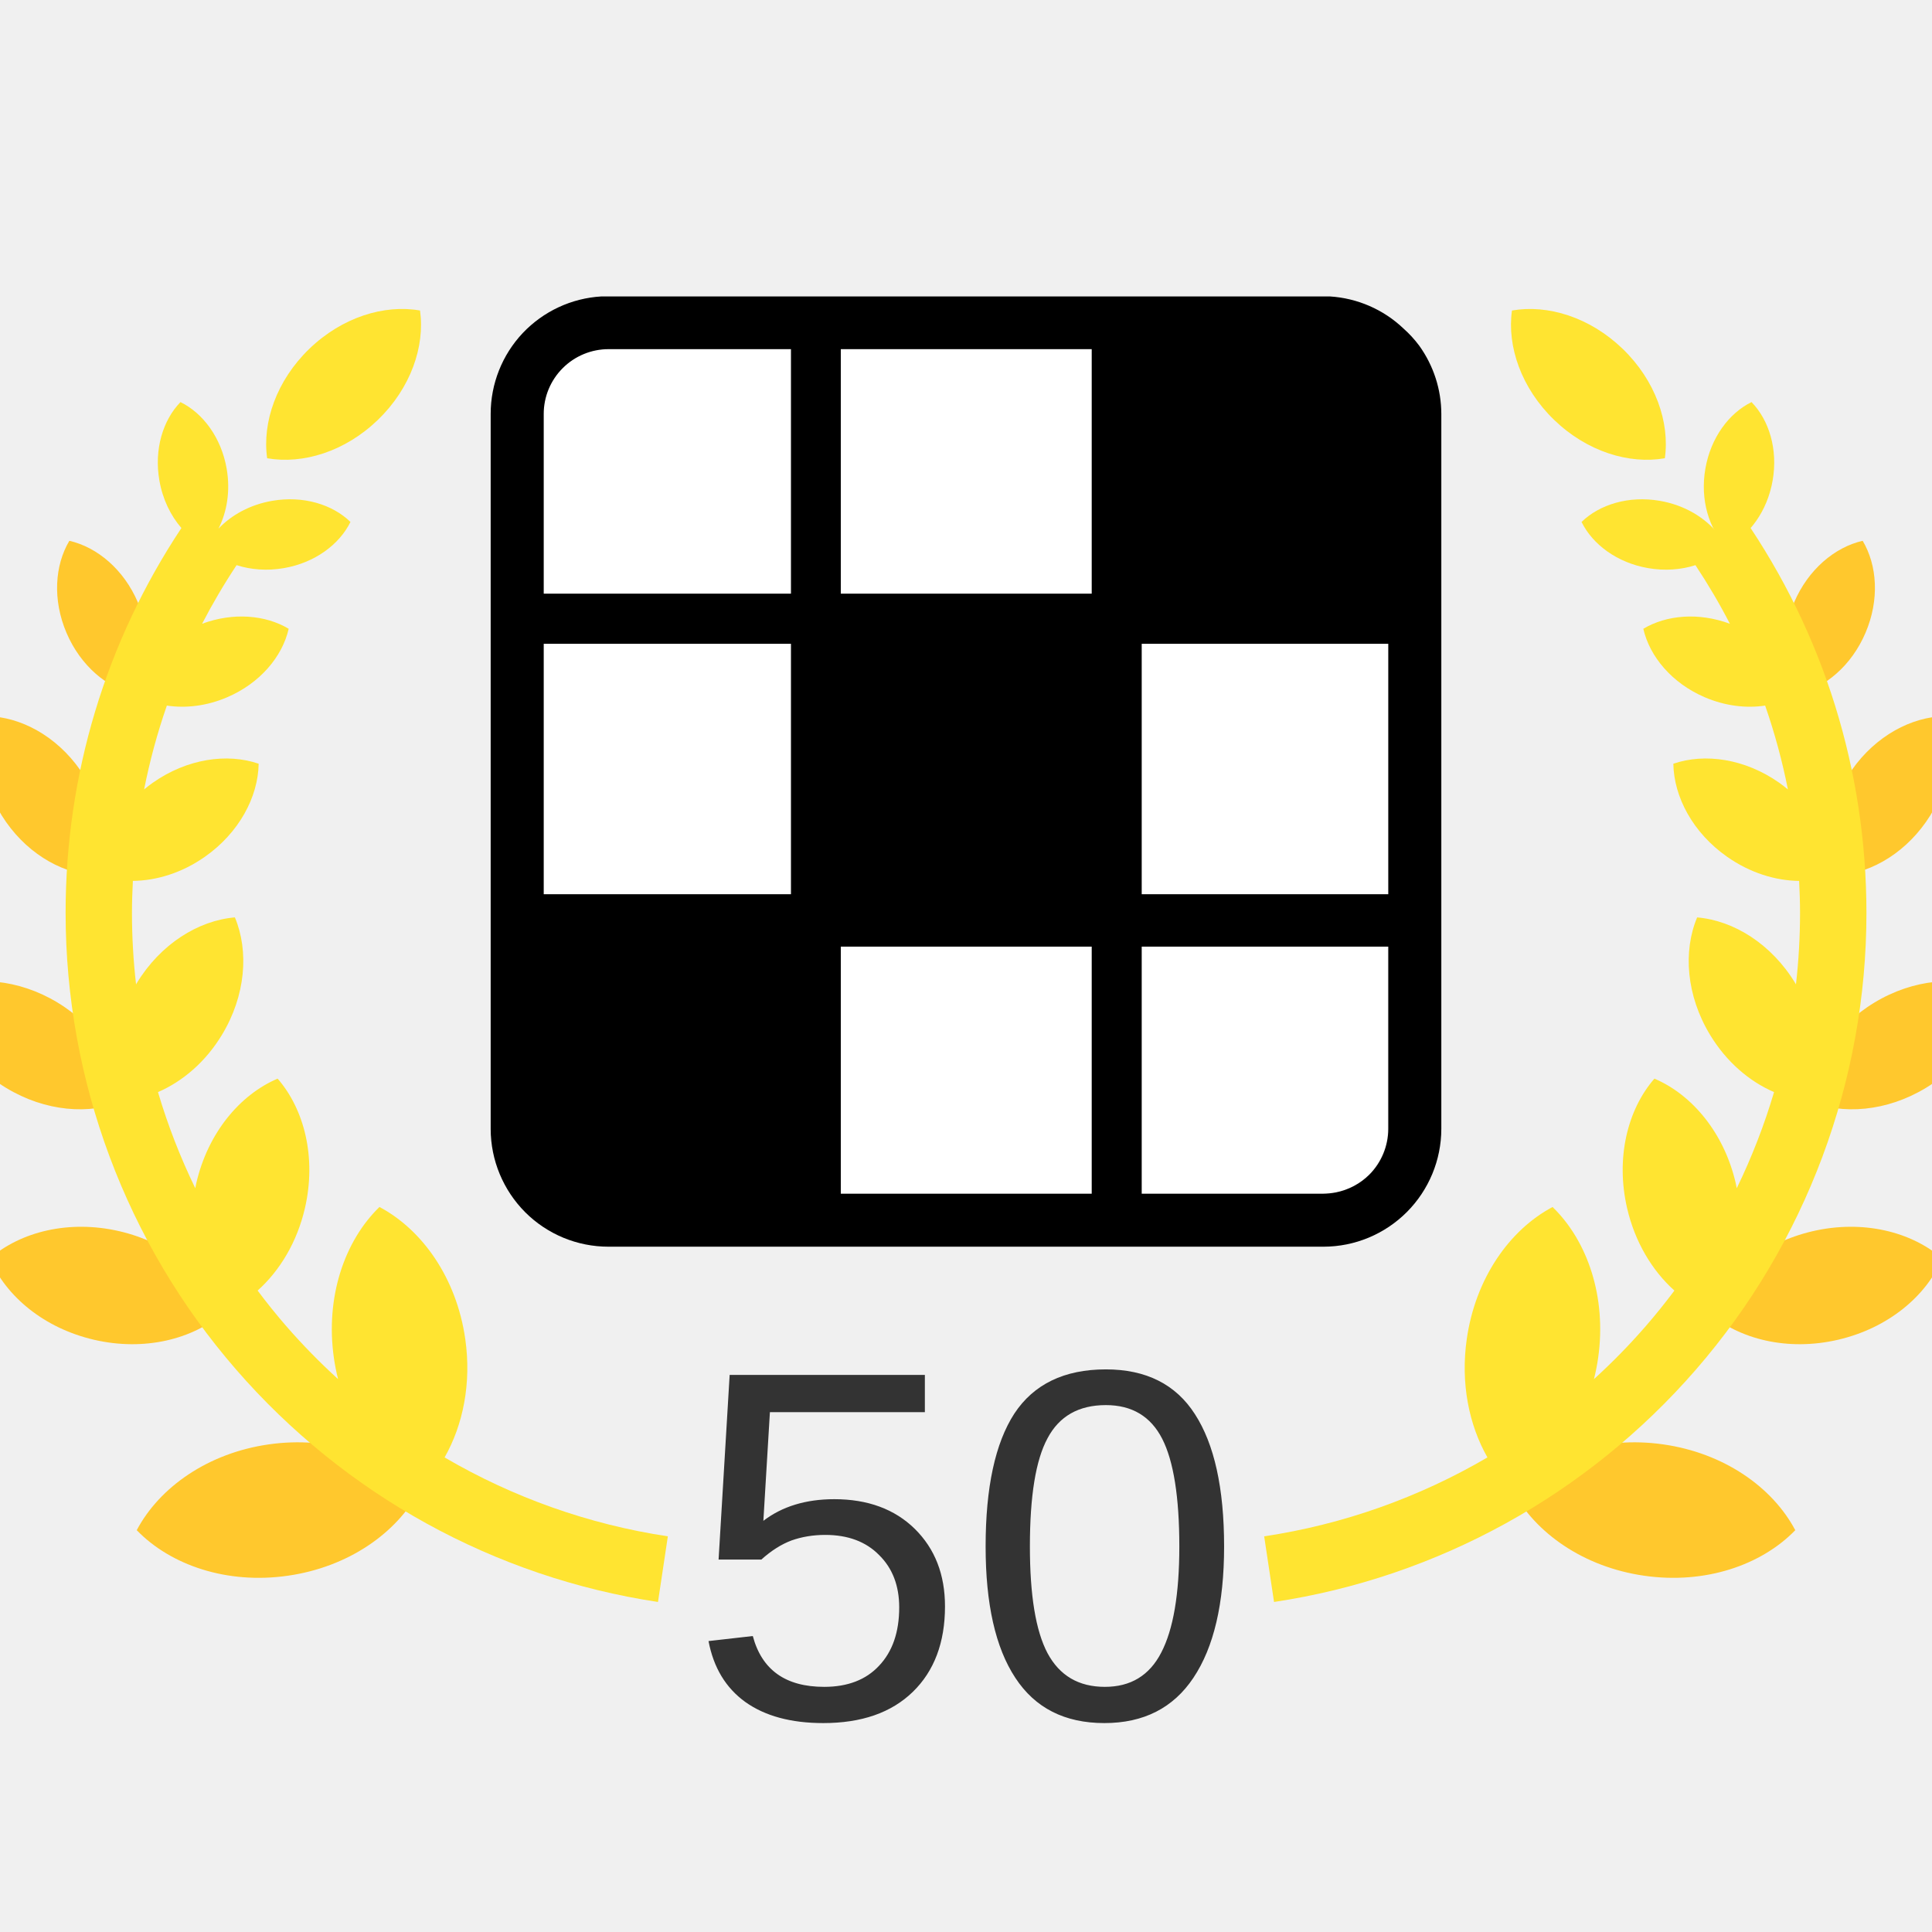
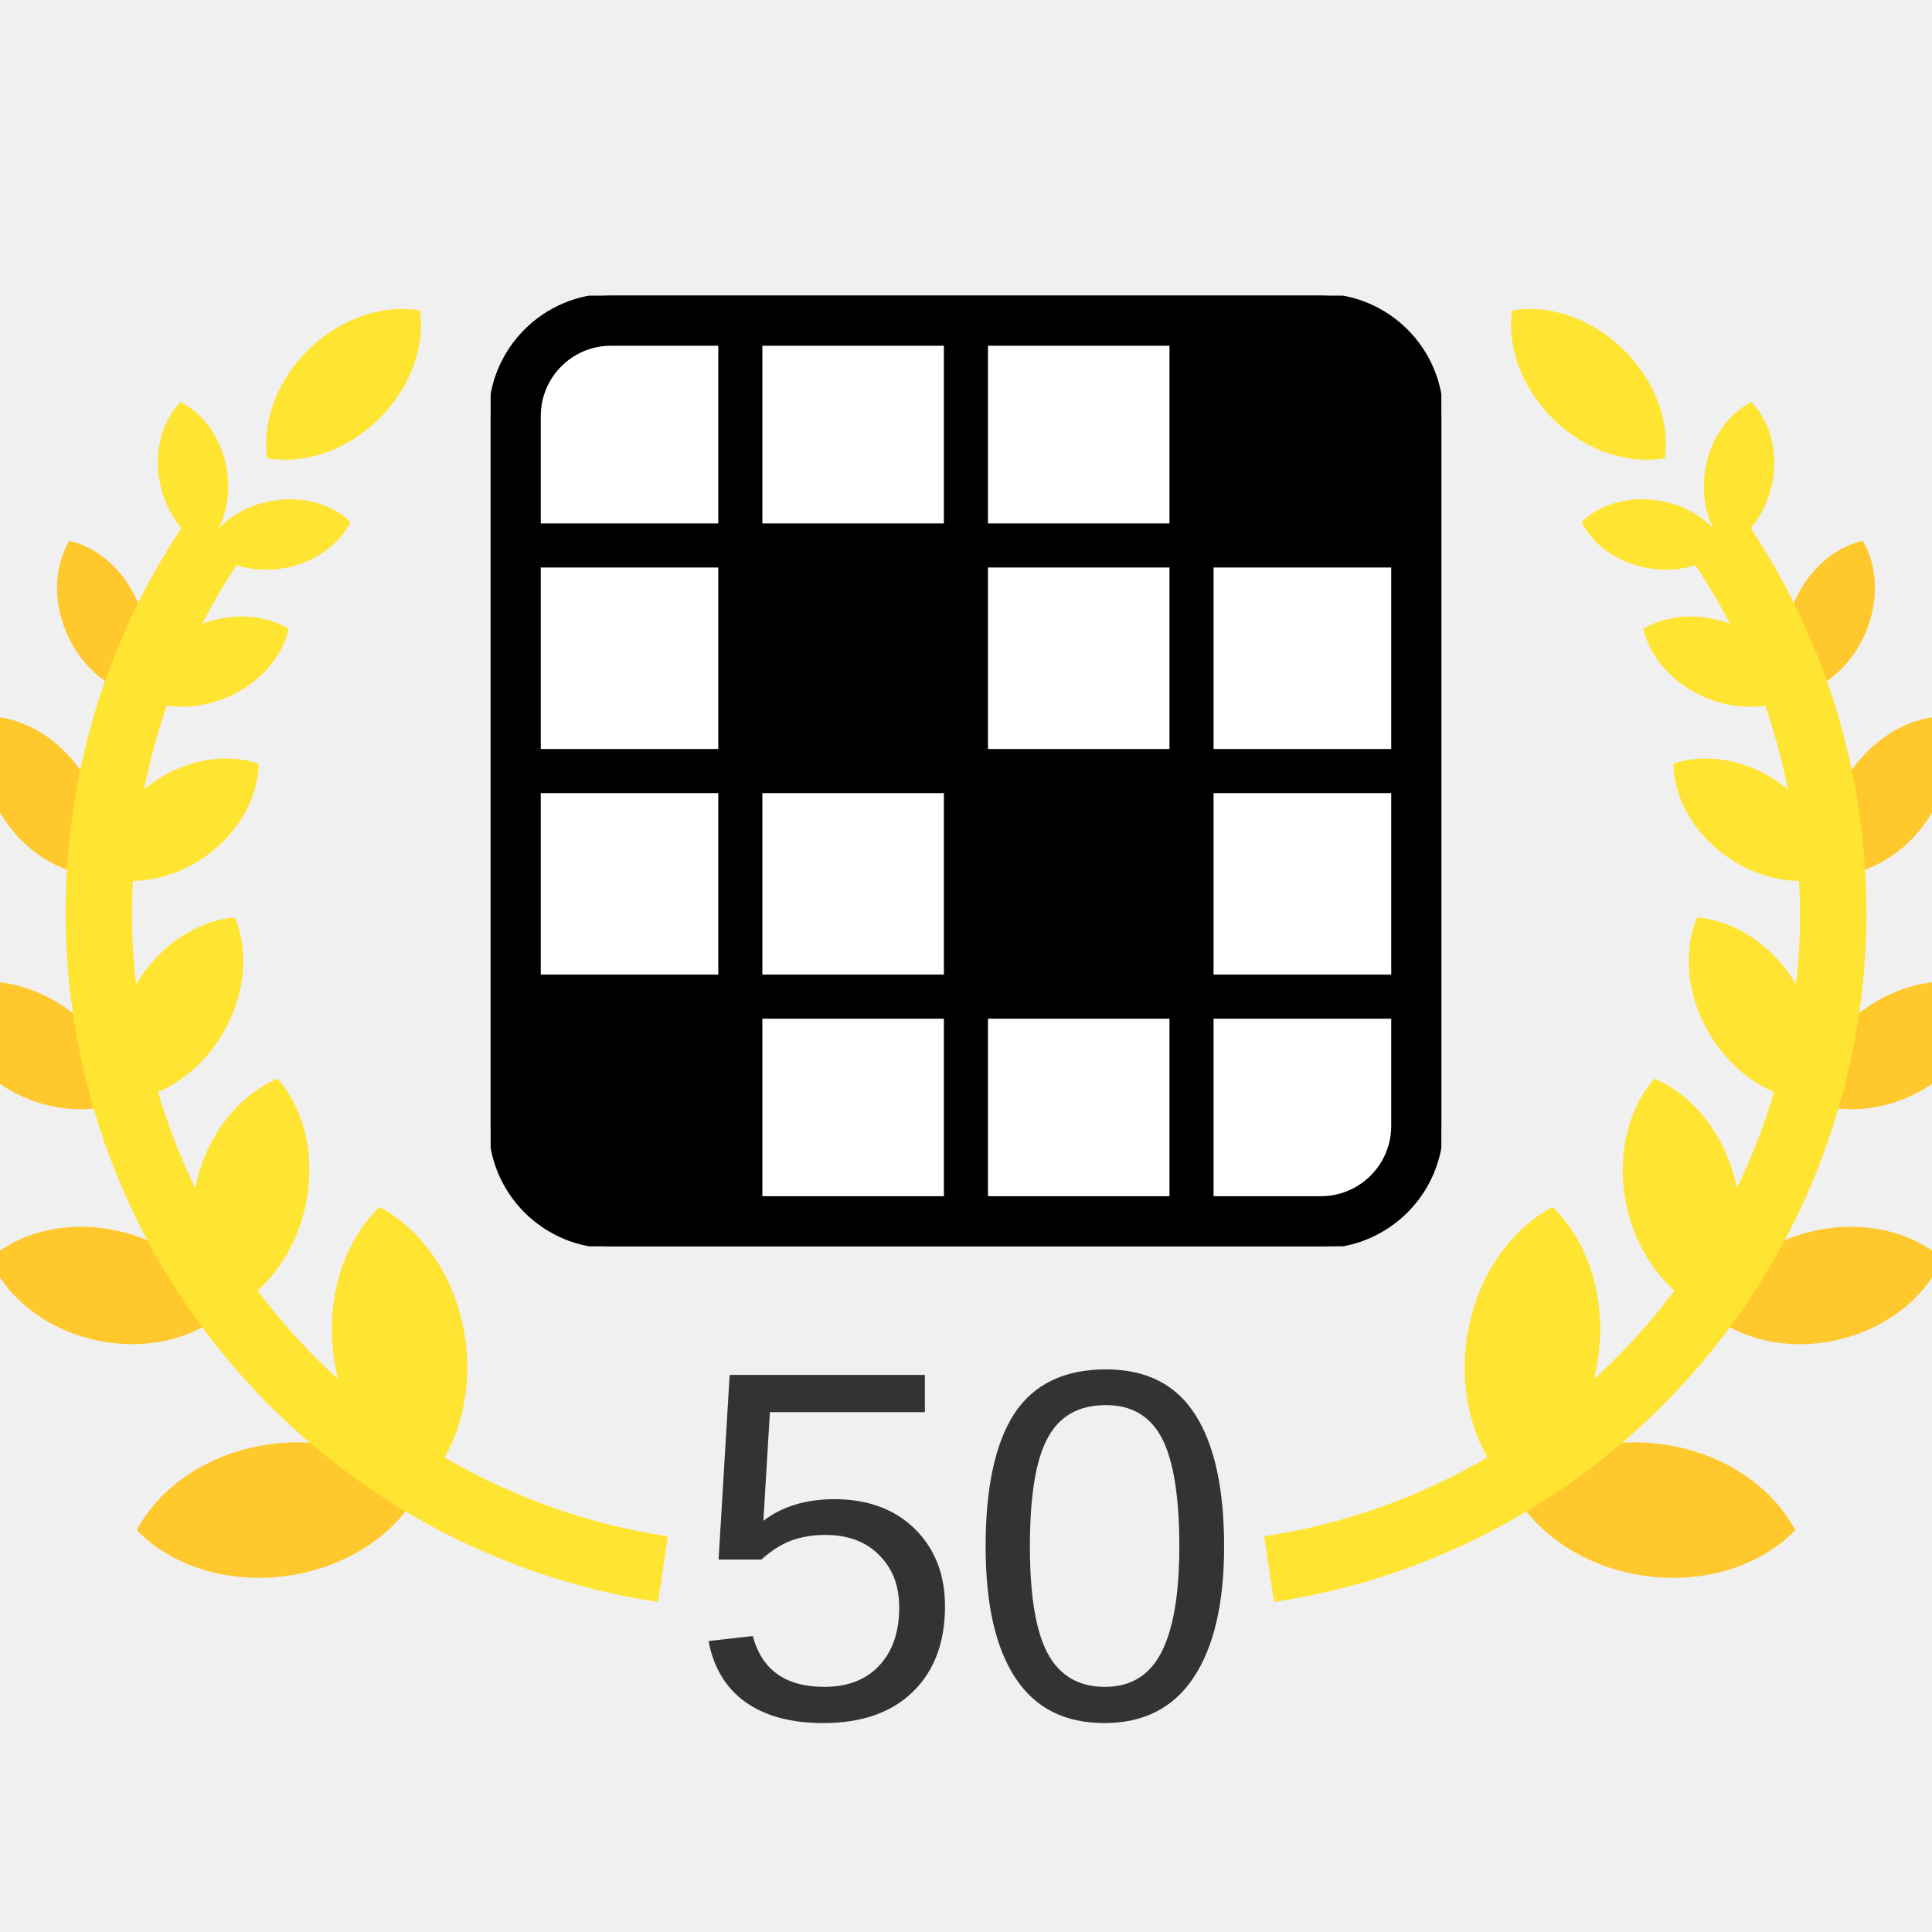
<svg xmlns="http://www.w3.org/2000/svg" width="81" height="81" viewBox="3 1 60 60" fill="none">
+   <defs>
+     <clipPath id="clip0_puzzle_progress_0">
+       <rect width="64" height="64" rx="4" fill="white" />
+     </clipPath>
+   </defs>
  <text style="fill: rgb(51, 51, 51); font-family: Arial; font-size: 15.5px; white-space: pre;" x="24.38" y="54.356">50</text>
-   <g transform="matrix(1, 0, 0, 1, 0.083499, 0)">
-     <path d="M 19.802 13.855 L 19.802 19.437 L 27.481 19.437 L 27.481 11.843 L 21.816 11.843 C 21.282 11.843 20.769 12.054 20.392 12.433 C 20.014 12.81 19.802 13.321 19.802 13.855 Z" fill="white" style="" />
-     <path d="M 38.373 38.07 L 44.017 38.07 C 44.148 38.069 44.277 38.057 44.405 38.031 C 44.789 37.95 45.142 37.758 45.421 37.481 C 45.798 37.103 46.011 36.592 46.011 36.058 L 46.011 30.398 L 38.373 30.398 L 38.373 38.07 Z" fill="white" style="" />
-     <path d="M 36.821 30.398 L 29.038 30.398 L 29.038 38.07 L 36.821 38.07 L 36.821 30.398 Z" fill="white" style="" />
-     <path d="M 46.026 20.994 L 38.373 20.994 L 38.373 28.777 L 46.026 28.777 L 46.026 20.994 Z" fill="white" style="" />
-     <path d="M 36.821 11.843 L 29.038 11.843 L 29.038 19.437 L 36.821 19.437 L 36.821 11.843 Z" fill="white" style="" />
-     <path d="M 27.481 20.994 L 19.802 20.994 L 19.802 28.777 L 27.481 28.777 L 27.481 20.994 Z" fill="white" style="" />
-     <path d="M 46.993 11.737 C 46.847 11.54 46.681 11.36 46.497 11.197 C 45.877 10.609 45.069 10.259 44.216 10.206 C 44.141 10.206 44.072 10.206 43.998 10.206 L 21.816 10.206 C 21.741 10.206 21.672 10.206 21.597 10.206 C 20.667 10.259 19.792 10.667 19.151 11.343 C 18.512 12.021 18.155 12.919 18.155 13.852 L 18.155 36.063 C 18.157 37.032 18.543 37.96 19.227 38.647 C 19.912 39.332 20.842 39.717 21.811 39.717 L 44.022 39.717 C 44.993 39.716 45.921 39.328 46.606 38.643 C 47.291 37.956 47.677 37.027 47.678 36.058 L 47.678 13.855 C 47.677 13.095 47.437 12.356 46.993 11.737 Z M 27.481 28.771 L 19.802 28.771 L 19.802 20.994 L 27.481 20.994 L 27.481 28.771 Z M 27.481 19.437 L 19.802 19.437 L 19.802 13.855 C 19.802 13.321 20.014 12.81 20.392 12.433 C 20.769 12.055 21.282 11.843 21.816 11.843 L 27.481 11.843 L 27.481 19.437 Z M 36.821 38.072 L 29.028 38.072 L 29.028 30.398 L 36.821 30.398 L 36.821 38.072 Z M 36.821 19.437 L 29.028 19.437 L 29.028 11.843 L 36.821 11.843 L 36.821 19.437 Z M 46.031 36.058 C 46.03 36.592 45.817 37.103 45.441 37.481 C 45.156 37.763 44.796 37.953 44.405 38.031 C 44.27 38.057 44.134 38.07 43.998 38.072 L 38.373 38.072 L 38.373 30.398 L 46.031 30.398 L 46.031 36.058 Z M 46.031 28.771 L 38.373 28.771 L 38.373 20.994 L 46.031 20.994 L 46.031 28.771 Z" fill="black" style="" />
-   </g>
  <g transform="matrix(1, 0, 0, 1, -0.000011, -0.327085)">
    <g transform="matrix(0.825932, 0, 0, 0.825932, 0.870761, 2.918382)">
      <path style="fill:#FFC82D;" d="M 7.719 55.61 C 8.998 56.929 11.11 57.649 13.39 57.324 C 15.671 57 17.498 55.72 18.359 54.097 C 17.08 52.779 14.968 52.059 12.688 52.383 C 10.407 52.707 8.58 53.987 7.719 55.61 Z" />
      <path style="fill:#FFC82D;" d="M 2.193 45.394 C 2.797 46.814 4.234 48.016 6.119 48.451 C 8.003 48.887 9.822 48.436 10.987 47.425 C 10.383 46.005 8.946 44.803 7.062 44.367 C 5.177 43.932 3.358 44.383 2.193 45.394 Z" />
      <path style="fill:#FFC82D;" d="M 0.327 35.285 C 0.443 36.659 1.327 38.082 2.806 38.978 C 4.284 39.875 5.955 40.001 7.227 39.468 C 7.111 38.093 6.227 36.671 4.748 35.774 C 3.27 34.877 1.599 34.751 0.327 35.285 Z" />
      <path style="fill:#FFC82D;" d="M 2.093 25.002 C 1.687 26.187 1.903 27.694 2.805 28.98 C 3.708 30.266 5.051 30.98 6.304 31.001 C 6.71 29.816 6.494 28.309 5.592 27.024 C 4.689 25.738 3.345 25.023 2.093 25.002 Z" />
      <path style="fill:#FFC82D;" d="M 5.186 18.408 C 4.635 19.331 4.55 20.632 5.079 21.87 C 5.608 23.109 6.609 23.946 7.656 24.186 C 8.206 23.263 8.292 21.962 7.762 20.723 C 7.233 19.485 6.233 18.648 5.186 18.408 Z" />
      <path style="fill:#FFE431;" d="M 18.372 9.749 C 17.026 9.512 15.439 10.001 14.207 11.191 C 12.975 12.382 12.433 13.951 12.623 15.304 C 13.969 15.54 15.555 15.052 16.787 13.861 C 18.02 12.671 18.562 11.102 18.372 9.749 Z" />
      <path style="fill:#FFE431;" d="M 20.073 48.426 C 19.749 46.145 18.469 44.318 16.846 43.457 C 15.528 44.737 14.808 46.848 15.132 49.129 C 15.171 49.403 15.224 49.669 15.29 49.929 C 14.604 49.305 13.952 48.639 13.338 47.933 C 12.963 47.501 12.606 47.056 12.265 46.6 C 13.097 45.854 13.748 44.781 14.044 43.499 C 14.479 41.614 14.029 39.796 13.017 38.631 C 11.598 39.235 10.396 40.671 9.96 42.556 C 9.945 42.622 9.934 42.687 9.921 42.752 C 9.355 41.587 8.886 40.378 8.518 39.137 C 9.443 38.738 10.306 38.004 10.921 36.989 C 11.817 35.51 11.943 33.84 11.41 32.568 C 10.036 32.684 8.613 33.568 7.717 35.046 C 7.709 35.06 7.702 35.073 7.694 35.087 C 7.592 34.198 7.54 33.301 7.54 32.398 C 7.54 31.996 7.554 31.596 7.574 31.196 C 8.468 31.186 9.424 30.892 10.282 30.289 C 11.568 29.386 12.283 28.043 12.304 26.79 C 11.119 26.384 9.612 26.6 8.326 27.503 C 8.211 27.583 8.103 27.669 7.997 27.756 C 8.209 26.685 8.494 25.632 8.852 24.604 C 9.562 24.711 10.352 24.62 11.118 24.292 C 12.356 23.763 13.194 22.763 13.433 21.716 C 12.562 21.196 11.352 21.092 10.177 21.527 C 10.568 20.773 11 20.038 11.474 19.324 C 12.009 19.495 12.619 19.545 13.25 19.436 C 14.418 19.234 15.338 18.547 15.756 17.699 C 15.078 17.04 13.98 16.703 12.812 16.905 C 11.984 17.048 11.281 17.436 10.793 17.951 C 11.115 17.318 11.244 16.526 11.101 15.698 C 10.899 14.53 10.212 13.609 9.364 13.192 C 8.705 13.87 8.368 14.968 8.57 16.135 C 8.692 16.843 8.993 17.459 9.399 17.928 C 6.549 22.222 5.045 27.214 5.045 32.398 C 5.045 38.71 7.321 44.808 11.454 49.568 C 15.545 54.281 21.179 57.385 27.319 58.309 L 27.69 55.841 C 24.712 55.393 21.866 54.377 19.295 52.874 C 19.991 51.649 20.309 50.083 20.073 48.426 Z" />
    </g>
    <g transform="matrix(0.825932, 0, 0, 0.825932, 10.61775, 2.918382)">
      <path style="fill:#FFC82D;" d="M 58.281 55.61 C 57.002 56.929 54.89 57.649 52.61 57.324 C 50.329 57 48.502 55.72 47.641 54.097 C 48.92 52.779 51.032 52.059 53.312 52.383 C 55.593 52.707 57.42 53.987 58.281 55.61 Z" />
      <path style="fill:#FFC82D;" d="M 63.807 45.394 C 63.203 46.814 61.766 48.016 59.882 48.451 C 57.997 48.887 56.178 48.436 55.013 47.425 C 55.617 46.005 57.054 44.803 58.938 44.367 C 60.823 43.932 62.642 44.383 63.807 45.394 Z" />
      <path style="fill:#FFC82D;" d="M 65.673 35.285 C 65.557 36.659 64.673 38.082 63.194 38.978 C 61.716 39.875 60.045 40.001 58.773 39.468 C 58.889 38.093 59.773 36.671 61.252 35.774 C 62.731 34.877 64.401 34.751 65.673 35.285 Z" />
      <path style="fill:#FFC82D;" d="M 63.908 25.002 C 64.313 26.187 64.098 27.694 63.195 28.98 C 62.292 30.266 60.949 30.98 59.696 31.001 C 59.29 29.816 59.506 28.309 60.408 27.024 C 61.311 25.738 62.655 25.023 63.908 25.002 Z" />
      <path style="fill:#FFC82D;" d="M 60.815 18.408 C 61.365 19.331 61.451 20.632 60.921 21.87 C 60.392 23.109 59.391 23.946 58.345 24.186 C 57.794 23.263 57.709 21.962 58.238 20.723 C 58.767 19.485 59.768 18.648 60.815 18.408 Z" />
      <path style="fill:#FFE431;" d="M 56.636 13.192 C 57.295 13.87 57.633 14.967 57.431 16.135 C 57.229 17.304 56.542 18.224 55.694 18.641 C 55.035 17.963 54.698 16.866 54.9 15.698 C 55.102 14.53 55.788 13.61 56.636 13.192 Z" />
      <path style="fill:#FFE431;" d="M 56.327 17.523 L 55.394 18.167 C 54.908 17.545 54.129 17.067 53.188 16.905 C 52.02 16.703 50.923 17.041 50.244 17.699 C 50.662 18.547 51.582 19.234 52.75 19.436 C 53.382 19.545 53.992 19.496 54.527 19.324 C 55 20.038 55.433 20.773 55.823 21.528 C 54.648 21.092 53.439 21.196 52.567 21.716 C 52.807 22.763 53.644 23.763 54.882 24.293 C 55.648 24.62 56.439 24.712 57.148 24.604 C 57.506 25.632 57.791 26.685 58.004 27.757 C 57.898 27.669 57.789 27.584 57.674 27.503 C 56.388 26.6 54.882 26.384 53.696 26.79 C 53.717 28.043 54.432 29.387 55.718 30.289 C 56.576 30.892 57.533 31.187 58.426 31.197 C 58.446 31.596 58.46 31.997 58.46 32.399 C 58.46 33.301 58.408 34.199 58.307 35.087 C 58.299 35.074 58.292 35.06 58.284 35.047 C 57.388 33.568 55.965 32.684 54.591 32.569 C 54.057 33.841 54.183 35.511 55.08 36.99 C 55.695 38.004 56.558 38.739 57.483 39.137 C 57.115 40.378 56.646 41.588 56.08 42.753 C 56.067 42.687 56.056 42.622 56.041 42.557 C 55.605 40.672 54.403 39.235 52.984 38.631 C 51.972 39.796 51.522 41.615 51.957 43.5 C 52.253 44.781 52.904 45.855 53.736 46.601 C 53.395 47.056 53.038 47.501 52.663 47.933 C 52.049 48.64 51.397 49.306 50.711 49.93 C 50.777 49.67 50.83 49.403 50.869 49.129 C 51.193 46.849 50.473 44.737 49.155 43.458 C 47.532 44.319 46.252 46.146 45.928 48.427 C 45.692 50.084 46.01 51.65 46.706 52.874 C 44.135 54.378 41.289 55.394 38.311 55.841 L 38.682 58.309 C 44.822 57.386 50.456 54.282 54.548 49.569 C 58.68 44.809 60.957 38.711 60.957 32.399 C 60.955 27.051 59.355 21.908 56.327 17.523 Z" />
      <path style="fill:#FFE431;" d="M 53.377 15.304 C 53.567 13.951 53.025 12.382 51.793 11.192 C 50.561 10.001 48.974 9.513 47.628 9.749 C 47.439 11.102 47.981 12.671 49.213 13.861 C 50.445 15.052 52.031 15.54 53.377 15.304 Z" />
    </g>
  </g>
+   <g clip-path="url(#clip0_puzzle_progress_0)" transform="matrix(0.461317, 0, 0, 0.461317, 18.23786, 10.18124)" style="">
+     <path d="M55.899 0H8.101C3.627 0 0 3.627 0 8.101V55.898C0 60.373 3.627 63.999 8.101 63.999H55.899C60.373 63.999 64 60.373 64 55.898V8.101C64 3.627 60.373 0 55.899 0Z" fill="black" stroke="black" stroke-width="0.267" stroke-miterlimit="10" />
+     <path d="M60.76 33.355H48.532V45.842H60.76V33.355Z" fill="white" stroke="black" stroke-width="0.267" stroke-miterlimit="10" />
+     <path d="M60.76 48.542V55.898C60.76 58.577 58.578 60.759 55.899 60.759H48.532V48.542H60.76Z" fill="white" stroke="black" stroke-width="0.267" stroke-miterlimit="10" />
+     <path d="M45.832 48.542H33.345V60.759H45.832V48.542Z" fill="white" stroke="black" stroke-width="0.267" stroke-miterlimit="10" />
+     <path d="M30.645 48.542H18.158V60.759H30.645V48.542Z" fill="white" stroke="black" stroke-width="0.267" stroke-miterlimit="10" />
+     <path d="M30.645 33.355H18.158V45.842H30.645V33.355Z" fill="white" stroke="black" stroke-width="0.267" stroke-miterlimit="10" />
+     <path d="M15.457 33.355H3.241V45.842H15.457V33.355Z" fill="white" stroke="black" stroke-width="0.267" stroke-miterlimit="10" />
+     <path d="M15.457 18.169H3.241V30.655H15.457V18.169Z" fill="white" stroke="black" stroke-width="0.267" stroke-miterlimit="10" />
+     <path d="M60.76 18.169H48.532V30.655H60.76V18.169Z" fill="white" stroke="black" stroke-width="0.267" stroke-miterlimit="10" />
+     <path d="M45.832 18.169H33.345V30.655H45.832V18.169Z" fill="white" stroke="black" stroke-width="0.267" stroke-miterlimit="10" />
+     <path d="M45.832 3.24H33.345V15.468H45.832V3.24Z" fill="white" stroke="black" stroke-width="0.267" stroke-miterlimit="10" />
+     <path d="M30.645 3.24H18.158V15.468H30.645V3.24Z" fill="white" stroke="black" stroke-width="0.267" stroke-miterlimit="10" />
+     <path d="M15.457 3.24V15.468H3.241V8.101C3.241 5.422 5.412 3.24 8.101 3.24L15.457 3.24Z" fill="white" stroke="black" stroke-width="0.267" stroke-miterlimit="10" />
+   </g>
</svg>
